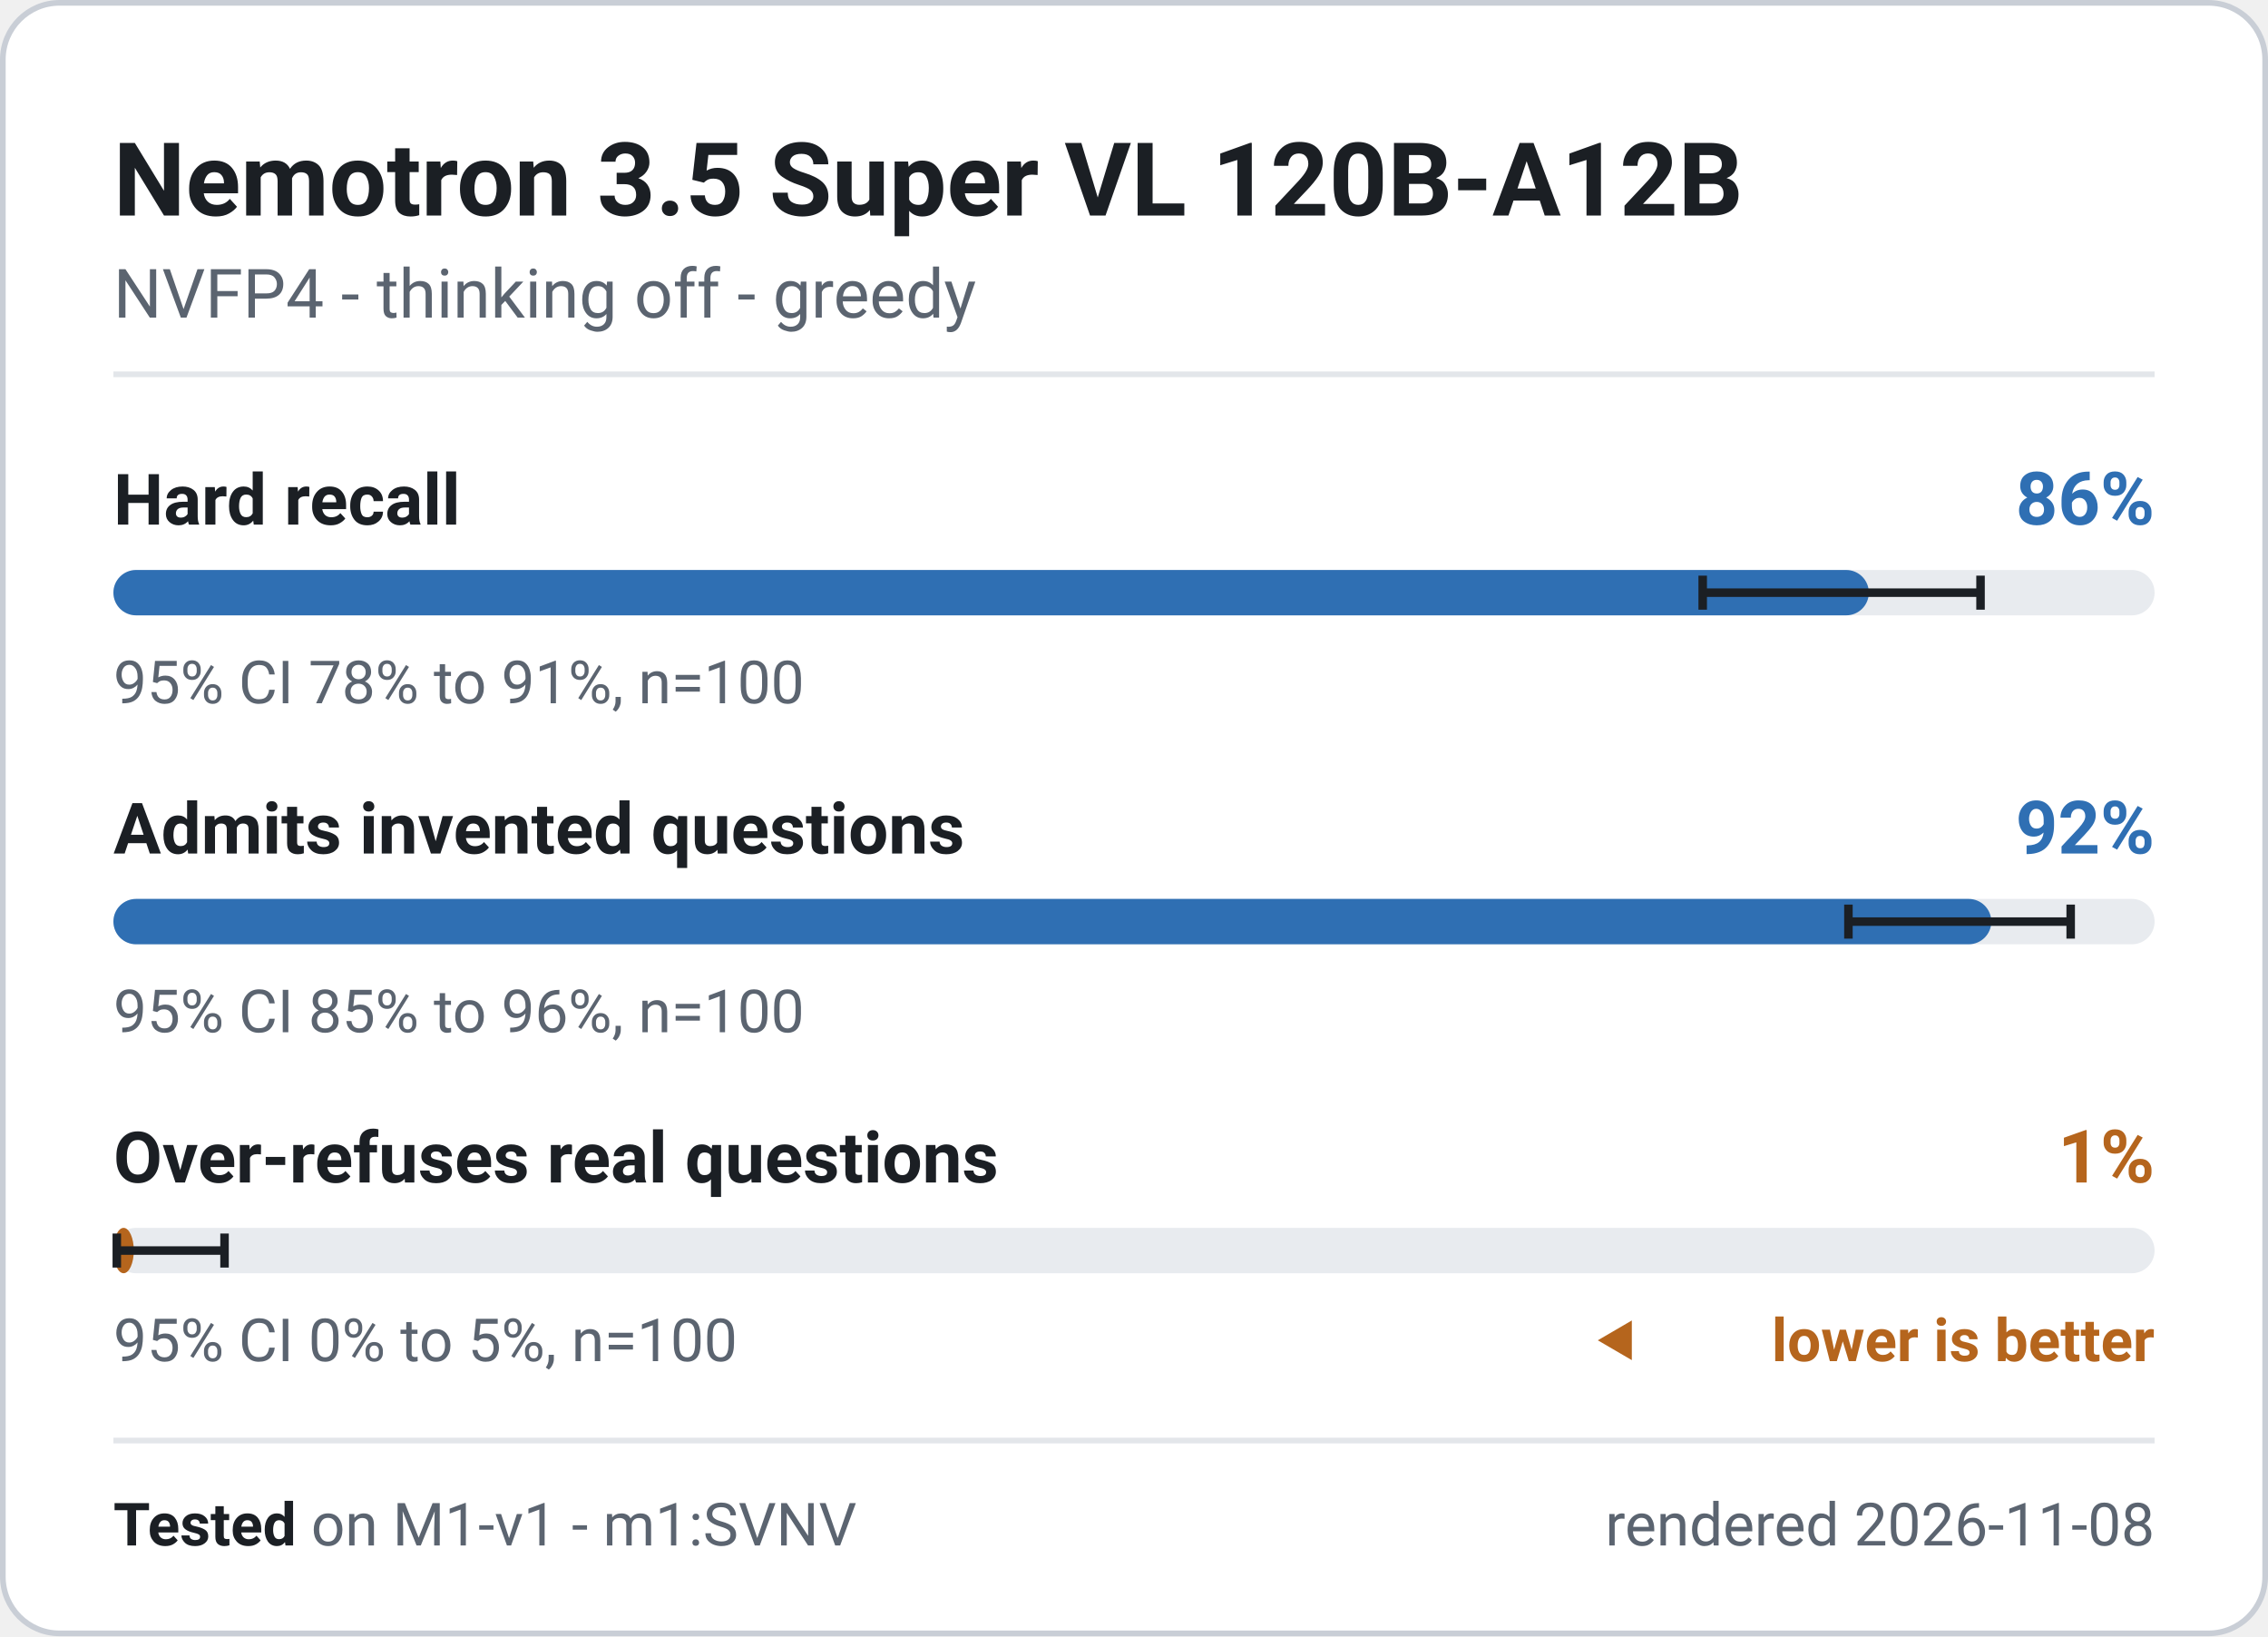
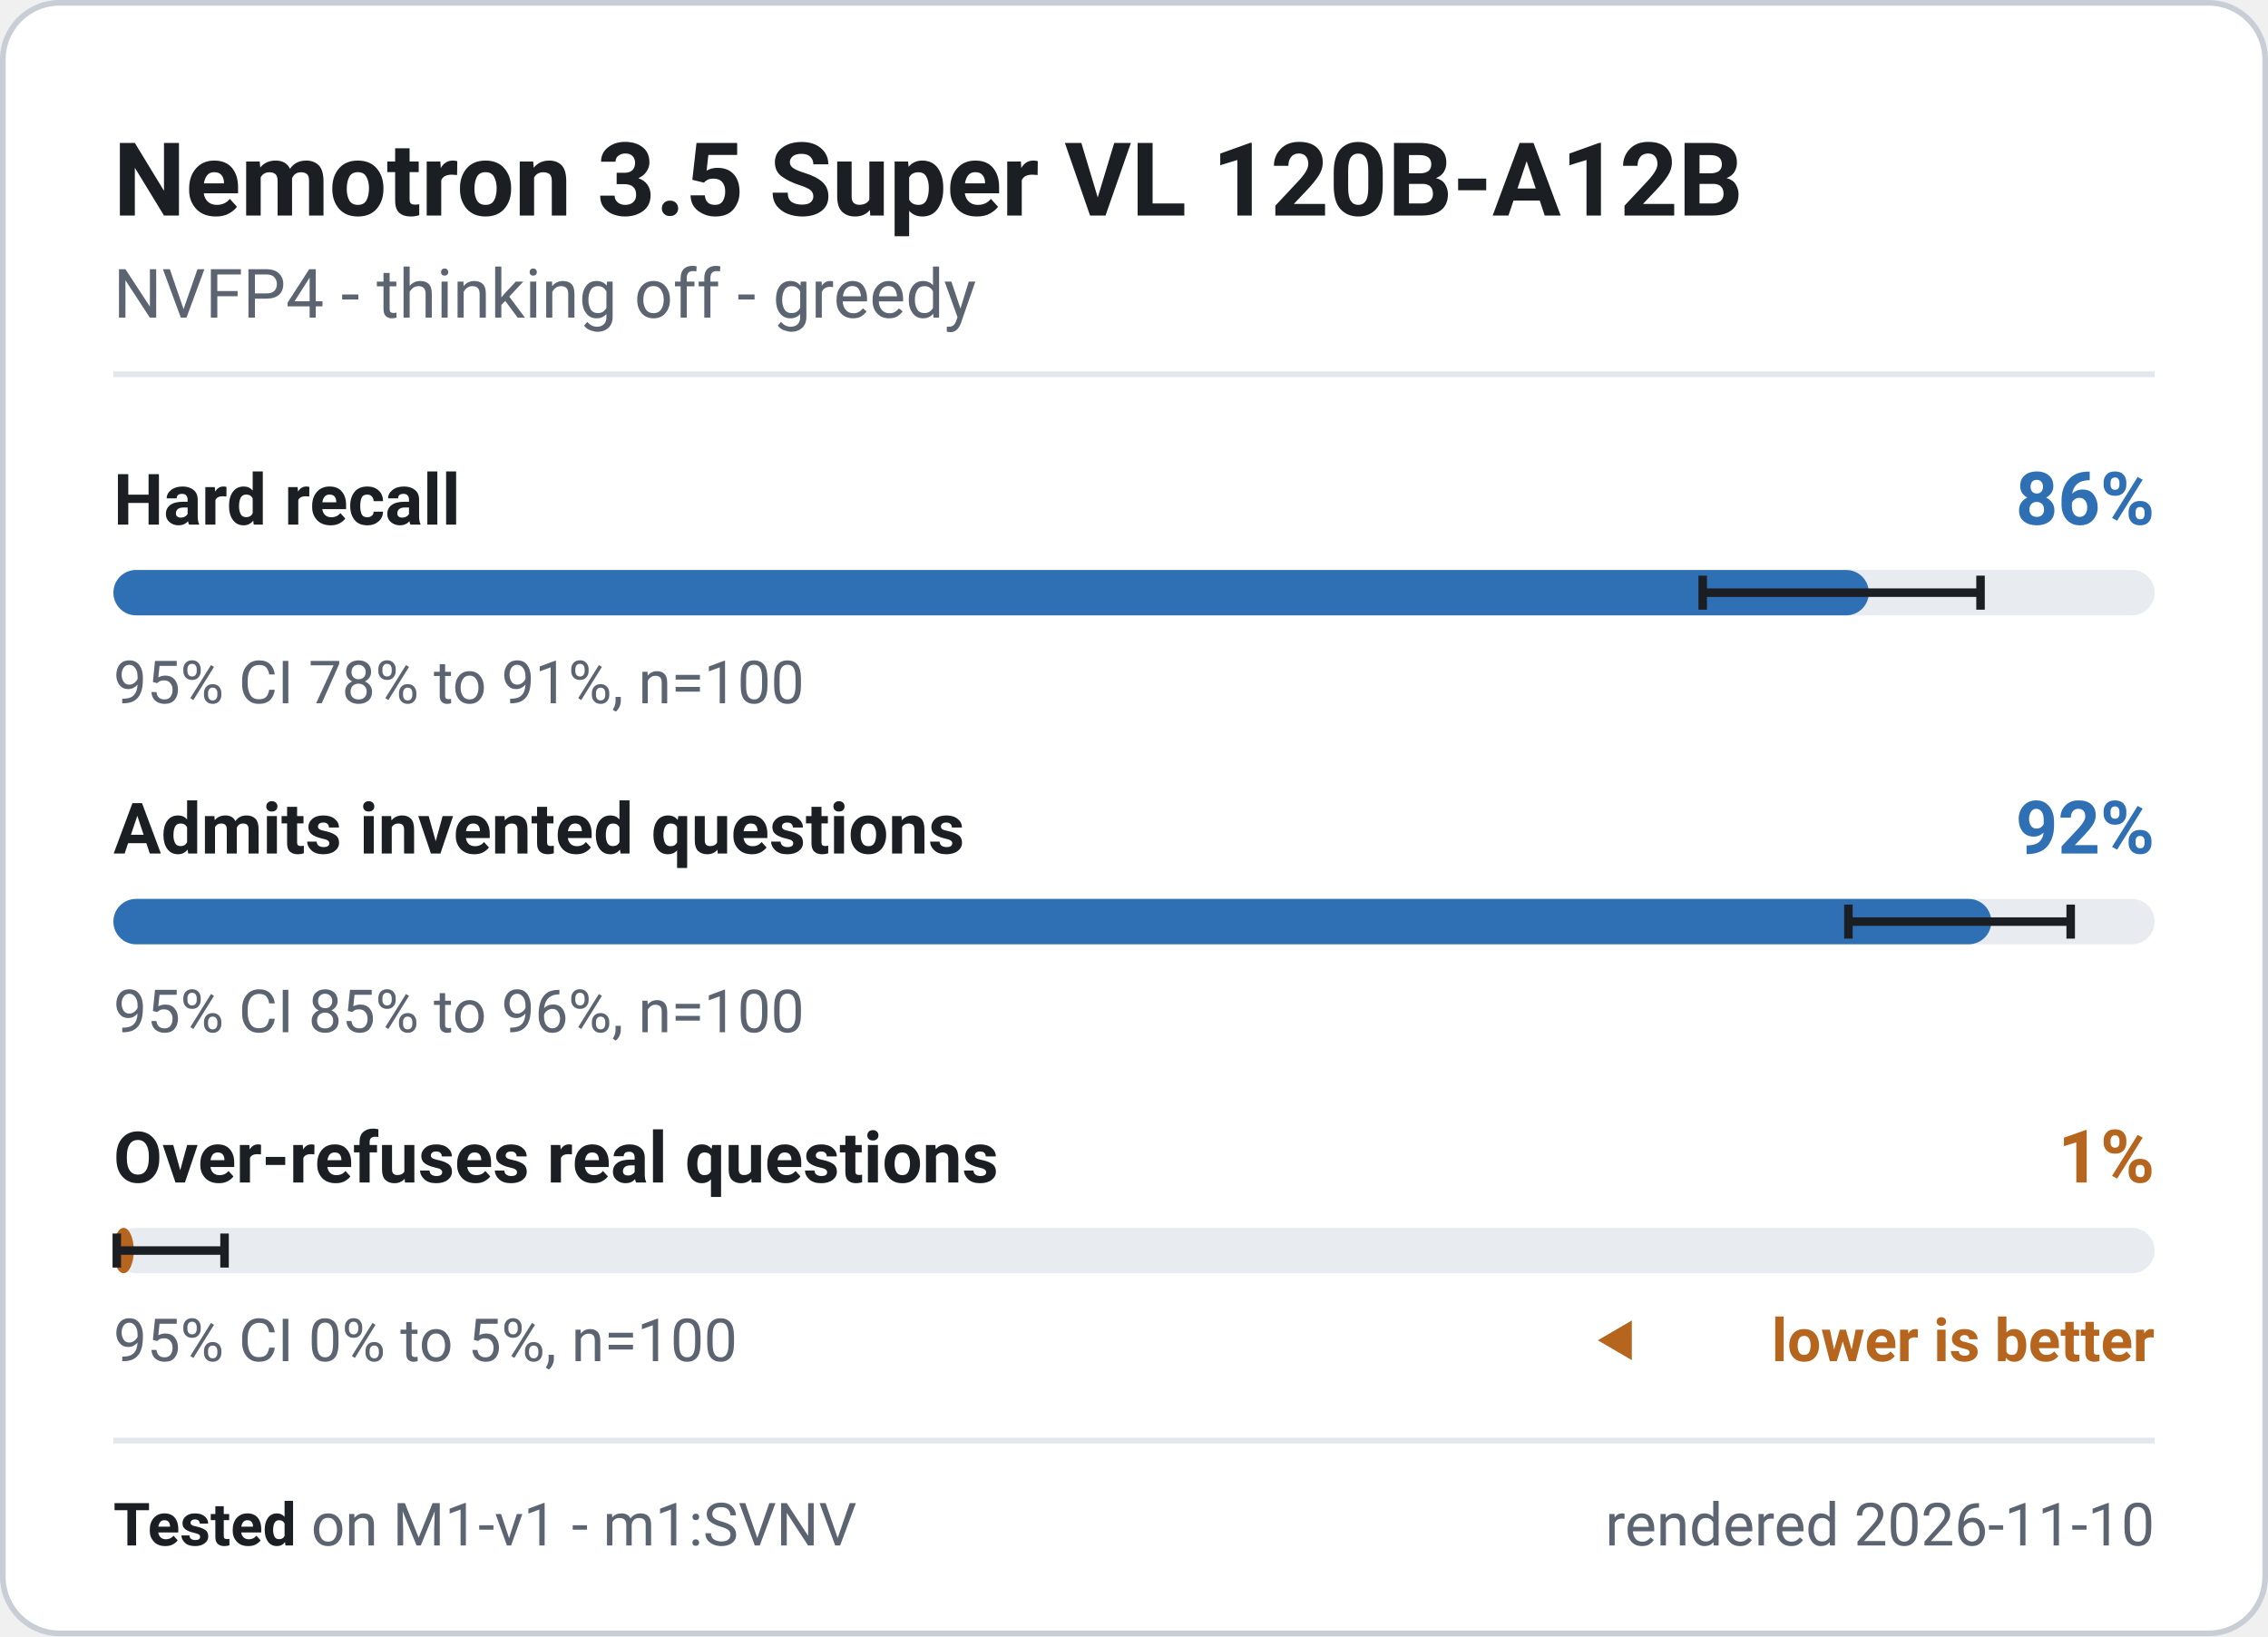
<svg xmlns="http://www.w3.org/2000/svg" width="400" height="288.5" viewBox="0 0 400 288.5" role="img" font-family="system-ui, -apple-system, 'Segoe UI', Roboto, 'Helvetica Neue', Arial, sans-serif" aria-label="Nemotron 3.5 Super VL 120B-A12B - M1-v1 badge">
  <rect x="0.5" y="0.5" width="399" height="287.5" rx="10" fill="#ffffff" stroke="#c9ced6" stroke-width="1" />
  <text x="20" y="38" font-size="18" font-weight="700" fill="#1b1f24" text-anchor="start">Nemotron 3.5 Super VL 120B-A12B</text>
  <text x="20" y="56" font-size="12" font-weight="400" fill="#5b6470" text-anchor="start">NVFP4 - thinking off - greedy</text>
  <line x1="20" y1="66" x2="380" y2="66" stroke="#e3e6ea" stroke-width="1" />
  <g class="meter" data-metric="M1-v1|knowledge.hard_acc" data-v="0.86" data-lo="0.7786" data-hi="0.9147" data-n="100">
    <text x="20" y="92.5" font-size="12.5" font-weight="600" fill="#1b1f24" text-anchor="start">Hard recall</text>
    <text x="380" y="92.5" font-size="13" font-weight="700" fill="#2f6fb3" text-anchor="end">86%</text>
    <rect x="20" y="100.5" width="360" height="8" rx="4" fill="#e8ebef" />
    <rect x="20" y="100.5" width="309.6" height="8" rx="4" fill="#2f6fb3" />
    <path d="M300.3 101.5V107.5M300.3 104.5H349.3M349.3 101.5V107.5" stroke="#1b1f24" stroke-width="1.5" fill="none" />
    <text x="20" y="124" font-size="10.5" font-weight="400" fill="#5b6470" text-anchor="start">95% CI 78% to 91%, n=100</text>
  </g>
  <g class="meter" data-metric="M1-v1|honesty.invented_refusal_lenient" data-v="0.92" data-lo="0.85" data-hi="0.9589" data-n="100">
    <text x="20" y="150.5" font-size="12.5" font-weight="600" fill="#1b1f24" text-anchor="start">Admits invented questions</text>
    <text x="380" y="150.5" font-size="13" font-weight="700" fill="#2f6fb3" text-anchor="end">92%</text>
    <rect x="20" y="158.5" width="360" height="8" rx="4" fill="#e8ebef" />
    <rect x="20" y="158.5" width="331.2" height="8" rx="4" fill="#2f6fb3" />
    <path d="M326.0 159.5V165.5M326.0 162.5H365.2M365.2 159.5V165.5" stroke="#1b1f24" stroke-width="1.5" fill="none" />
    <text x="20" y="182" font-size="10.5" font-weight="400" fill="#5b6470" text-anchor="start">95% CI 85% to 96%, n=100</text>
  </g>
-   <g class="meter" data-metric="M1-v1|honesty.overabstain_hard" data-v="0.01" data-lo="0.0018" data-hi="0.0545" data-n="100">
+   <g class="meter" data-metric="M1-v1|honesty.overabstain_hard_lenient" data-v="0.01" data-lo="0.0018" data-hi="0.0545" data-n="100">
    <text x="20" y="208.5" font-size="12.5" font-weight="600" fill="#1b1f24" text-anchor="start">Over-refuses real questions</text>
    <text x="380" y="208.5" font-size="13" font-weight="700" fill="#b5651d" text-anchor="end">1%</text>
    <rect x="20" y="216.5" width="360" height="8" rx="4" fill="#e8ebef" />
    <rect x="20" y="216.5" width="3.6" height="8" rx="4" fill="#b5651d" />
    <path d="M20.6 217.5V223.5M20.6 220.5H39.6M39.6 217.5V223.5" stroke="#1b1f24" stroke-width="1.5" fill="none" />
    <text x="20" y="240" font-size="10.5" font-weight="400" fill="#5b6470" text-anchor="start">95% CI 0% to 5%, n=100</text>
    <path d="M281.8 236.325l6 -3.5v7z" fill="#b5651d" />
    <text x="380" y="240" font-size="10.5" font-weight="600" fill="#b5651d" text-anchor="end">lower is better</text>
  </g>
  <line x1="20" y1="254" x2="380" y2="254" stroke="#e3e6ea" stroke-width="1" />
  <text x="20" y="272.5" font-size="10.5" fill="#5b6470">
    <tspan font-weight="700" fill="#1b1f24">Tested</tspan> on M1-v1 - m1:SVNV</text>
-   <text x="380" y="272.5" font-size="10.5" font-weight="400" fill="#5b6470" text-anchor="end">rendered 2026-11-08</text>
+   <text x="380" y="272.5" font-size="10.5" font-weight="400" fill="#5b6470" text-anchor="end">rendered 2026-11-10</text>
</svg>
